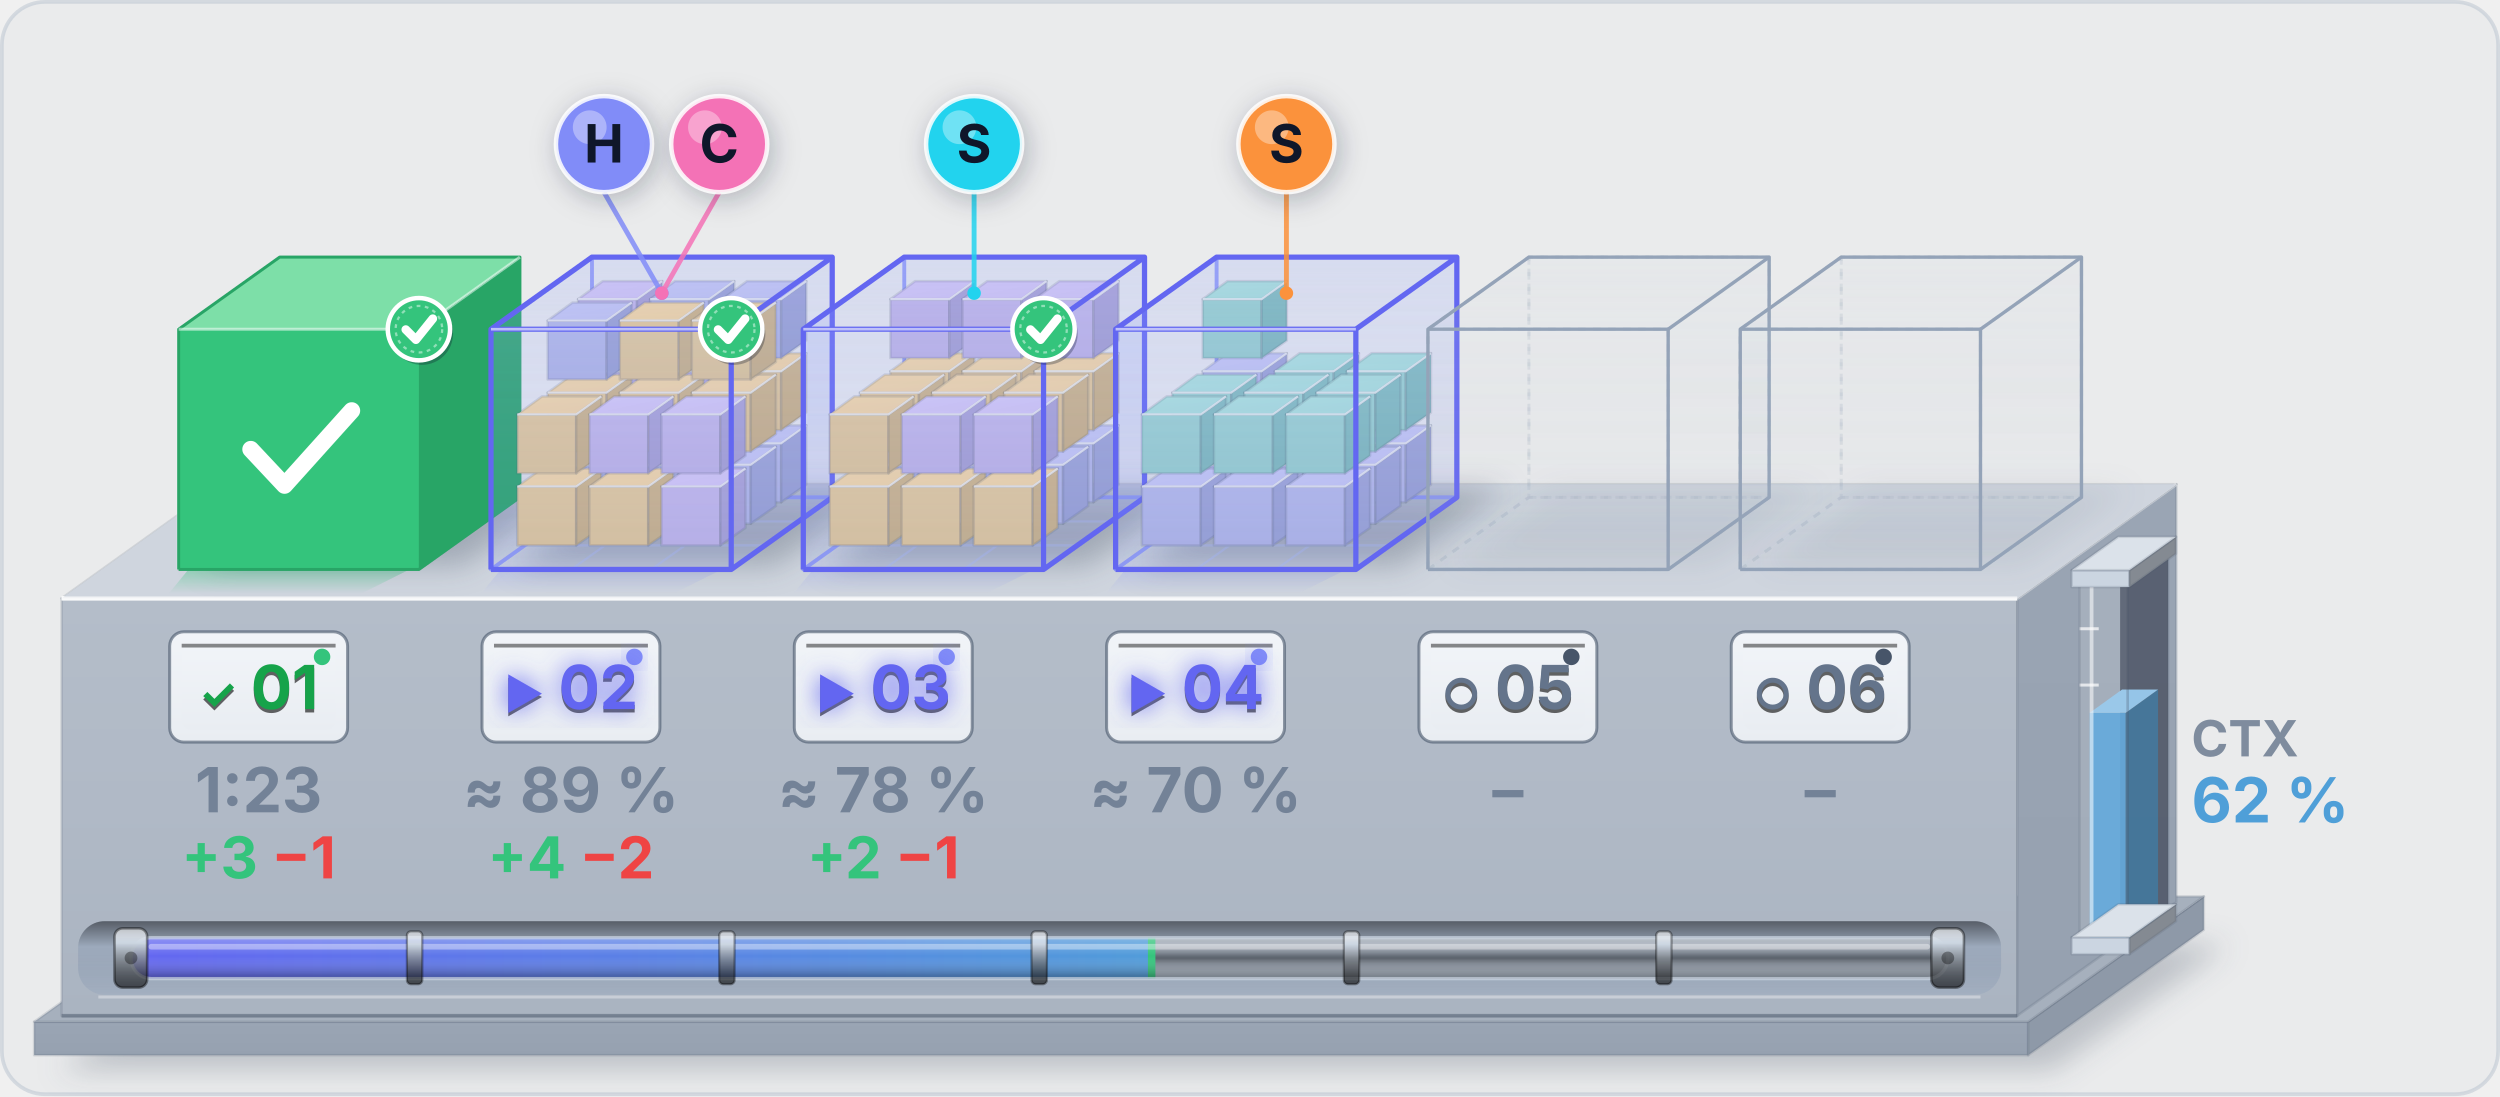
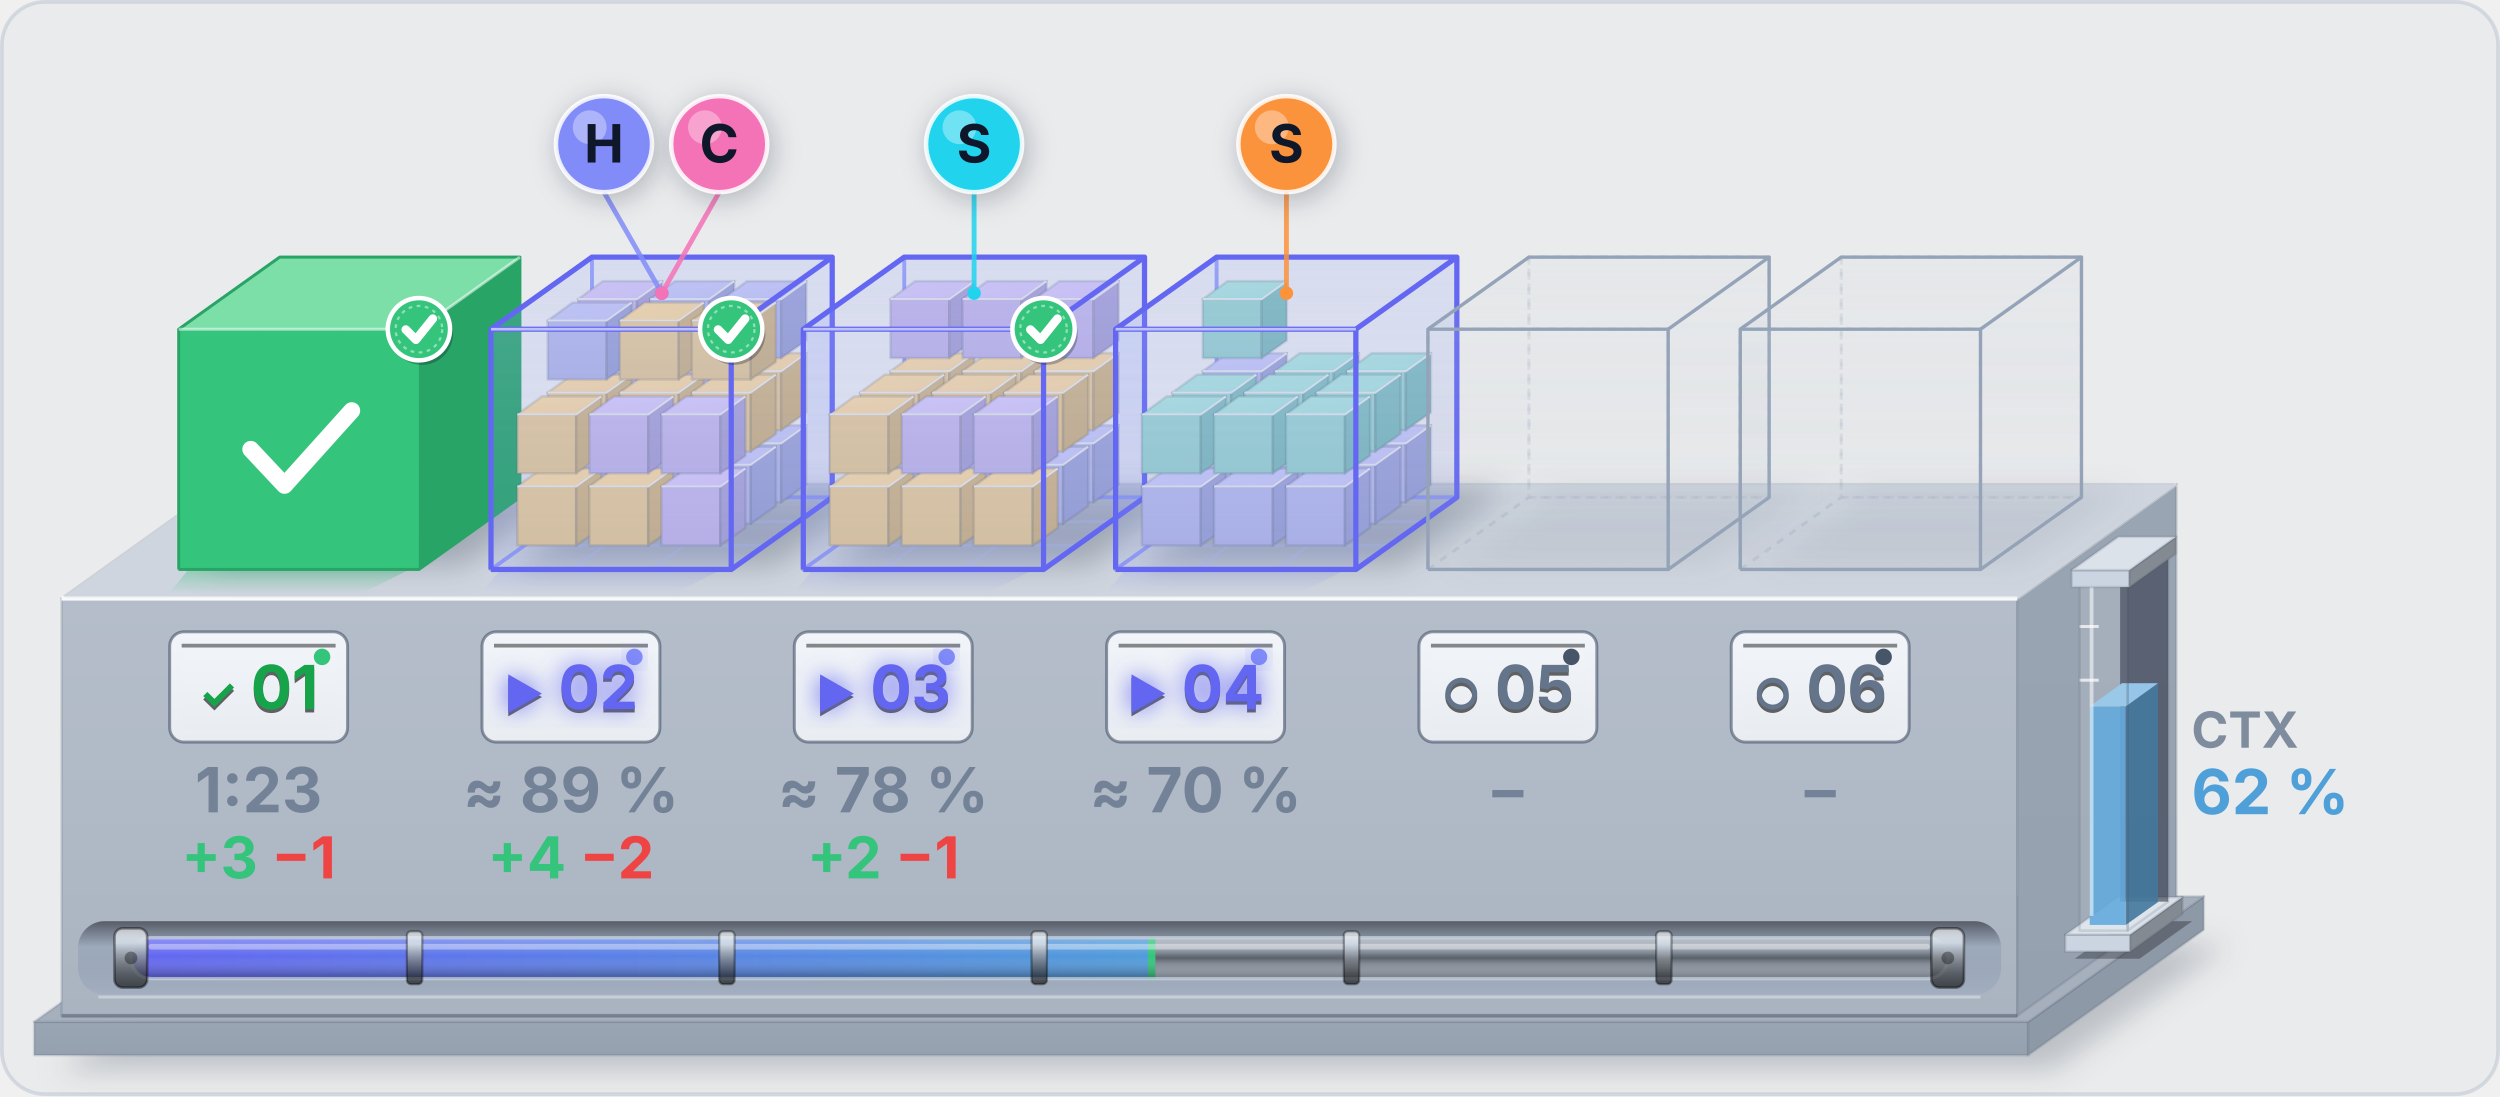
<svg xmlns="http://www.w3.org/2000/svg" width="666" height="292" viewBox="0 0 666 292">
  <style>.e{stroke:#475569;stroke-opacity:0.16;stroke-width:.7;stroke-linejoin:round}.t{font-family:Inter, system-ui, -apple-system, Segoe UI, sans-serif;font-weight:700}</style>
  <defs>
    <linearGradient id="doneT" x1="0" y1="0" x2="1" y2="1">
      <stop offset="0" stop-color="#beefd4" />
      <stop offset="1" stop-color="#7ddfa8" />
    </linearGradient>
    <linearGradient id="doneF" x1="0" y1="0" x2="0" y2="1">
      <stop offset="0" stop-color="#59cf94" />
      <stop offset="1" stop-color="#299961" />
    </linearGradient>
    <linearGradient id="doneS" x1="0" y1="0" x2="0" y2="1">
      <stop offset="0" stop-color="#28a566" />
      <stop offset="1" stop-color="#1a6b42" />
    </linearGradient>
    <linearGradient id="doneG" x1="0" y1="0" x2="0" y2="1">
      <stop offset="0" stop-color="#7ddfa8" stop-opacity="0.12" />
      <stop offset="1" stop-color="#34c47c" stop-opacity="0.05" />
    </linearGradient>
    <linearGradient id="runningT" x1="0" y1="0" x2="1" y2="1">
      <stop offset="0" stop-color="#d2dafe" />
      <stop offset="1" stop-color="#a5b4fc" />
    </linearGradient>
    <linearGradient id="runningF" x1="0" y1="0" x2="0" y2="1">
      <stop offset="0" stop-color="#98a1f9" />
      <stop offset="1" stop-color="#656dc1" />
    </linearGradient>
    <linearGradient id="runningS" x1="0" y1="0" x2="0" y2="1">
      <stop offset="0" stop-color="#6366f1" />
      <stop offset="1" stop-color="#40429d" />
    </linearGradient>
    <linearGradient id="runningG" x1="0" y1="0" x2="0" y2="1">
      <stop offset="0" stop-color="#a5b4fc" stop-opacity="0.12" />
      <stop offset="1" stop-color="#818cf8" stop-opacity="0.05" />
    </linearGradient>
    <linearGradient id="pendingT" x1="0" y1="0" x2="1" y2="1">
      <stop offset="0" stop-color="#e5eaf0" />
      <stop offset="1" stop-color="#cbd5e1" />
    </linearGradient>
    <linearGradient id="pendingF" x1="0" y1="0" x2="0" y2="1">
      <stop offset="0" stop-color="#b4bdcb" />
      <stop offset="1" stop-color="#7f8996" />
    </linearGradient>
    <linearGradient id="pendingS" x1="0" y1="0" x2="0" y2="1">
      <stop offset="0" stop-color="#8493a8" />
      <stop offset="1" stop-color="#56606d" />
    </linearGradient>
    <linearGradient id="pendingG" x1="0" y1="0" x2="0" y2="1">
      <stop offset="0" stop-color="#cbd5e1" stop-opacity="0.12" />
      <stop offset="1" stop-color="#a3afc0" stop-opacity="0.05" />
    </linearGradient>
    <linearGradient id="pF" x1="0" y1="0" x2="0" y2="1">
      <stop offset="0" stop-color="#b4bdc9" />
      <stop offset="0.5" stop-color="#b0b9c6" />
      <stop offset="1" stop-color="#aab4c1" />
    </linearGradient>
    <linearGradient id="pT" x1="0" y1="0" x2="0" y2="1">
      <stop offset="0" stop-color="#cfd5de" />
      <stop offset="1" stop-color="#cbd2db" />
    </linearGradient>
    <linearGradient id="pS" x1="0" y1="0" x2="0" y2="1">
      <stop offset="0" stop-color="#9aa5b4" />
      <stop offset="1" stop-color="#96a1b0" />
    </linearGradient>
    <linearGradient id="plq" x1="0" y1="0" x2="0" y2="1">
      <stop offset="0" stop-color="#f1f4f8" />
      <stop offset="1" stop-color="#e9edf2" />
    </linearGradient>
    <linearGradient id="plqIn" x1="0" y1="0" x2="0" y2="1">
      <stop offset="0" stop-color="#f1f4f8" />
      <stop offset="1" stop-color="#e9edf2" />
    </linearGradient>
    <clipPath id="pp-clip">
      <rect x="34.9" y="249.8" width="484" height="10.9" rx="5.4" />
    </clipPath>
    <linearGradient id="pp-recess" x1="0" y1="0" x2="0" y2="1">
      <stop offset="0" stop-color="#000000" stop-opacity="0.45" />
      <stop offset="0.35" stop-color="#000000" stop-opacity="0" />
      <stop offset="1" stop-color="#ffffff" stop-opacity="0.06" />
    </linearGradient>
    <linearGradient id="pp-glass" x1="0" y1="0" x2="0" y2="1">
      <stop offset="0" stop-color="#ffffff" stop-opacity="0.16" />
      <stop offset="0.5" stop-color="#000000" stop-opacity="0.45" />
      <stop offset="1" stop-color="#ffffff" stop-opacity="0.1" />
    </linearGradient>
    <linearGradient id="pp-fill" gradientUnits="userSpaceOnUse" x1="34.9" y1="0" x2="518.9" y2="0">
      <stop offset="0" stop-color="#6366f1" />
      <stop offset="0.6" stop-color="#4f9fd8" />
      <stop offset="1" stop-color="#34c47c" />
    </linearGradient>
    <linearGradient id="pp-shade" x1="0" y1="0" x2="0" y2="1">
      <stop offset="0" stop-color="#ffffff" stop-opacity="0.28" />
      <stop offset="0.45" stop-color="#ffffff" stop-opacity="0" />
      <stop offset="1" stop-color="#000000" stop-opacity="0.35" />
    </linearGradient>
    <linearGradient id="pp-metal" x1="0" y1="0" x2="0" y2="1">
      <stop offset="0" stop-color="#ffffff" stop-opacity="0.55" />
      <stop offset="0.25" stop-color="#cbd5e1" />
      <stop offset="1" stop-color="#000000" stop-opacity="0.6" />
    </linearGradient>
    <linearGradient id="mood-cone" x1="0" y1="0" x2="0" y2="1">
      <stop offset="0" stop-color="#fde68a" stop-opacity="0" />
      <stop offset="0.55" stop-color="#fbbf24" stop-opacity="0.16" />
      <stop offset="1" stop-color="#f59e0b" stop-opacity="0.32" />
    </linearGradient>
    <radialGradient id="mood-amber">
      <stop offset="0" stop-color="#fbbf24" stop-opacity="0.45" />
      <stop offset="1" stop-color="#fbbf24" stop-opacity="0" />
    </radialGradient>
    <radialGradient id="mood-red">
      <stop offset="0" stop-color="#ef4444" stop-opacity="0.42" />
      <stop offset="0.6" stop-color="#ef4444" stop-opacity="0.14" />
      <stop offset="1" stop-color="#ef4444" stop-opacity="0" />
    </radialGradient>
    <radialGradient id="mood-vig" cx="0.5" cy="0.5" r="0.75">
      <stop offset="0.62" stop-color="#ef4444" stop-opacity="0" />
      <stop offset="1" stop-color="#ef4444" stop-opacity="0.22" />
    </radialGradient>
    <linearGradient id="mood-calm" x1="0" y1="0" x2="0" y2="1">
      <stop offset="0" stop-color="#ffffff" stop-opacity="0.14" />
      <stop offset="0.6" stop-color="#ffffff" stop-opacity="0" />
    </linearGradient>
    <linearGradient id="rf-done" x1="0" y1="0" x2="0" y2="1">
      <stop offset="0" stop-color="#34c47c" stop-opacity="0.38" />
      <stop offset="1" stop-color="#34c47c" stop-opacity="0" />
    </linearGradient>
    <linearGradient id="rf-running" x1="0" y1="0" x2="0" y2="1">
      <stop offset="0" stop-color="#818cf8" stop-opacity="0.38" />
      <stop offset="1" stop-color="#818cf8" stop-opacity="0" />
    </linearGradient>
    <linearGradient id="rf-pending" x1="0" y1="0" x2="0" y2="1">
      <stop offset="0" stop-color="#a3afc0" stop-opacity="0.38" />
      <stop offset="1" stop-color="#a3afc0" stop-opacity="0" />
    </linearGradient>
    <linearGradient id="sh" x1="0" y1="0" x2="1" y2="0.5">
      <stop offset="0" stop-color="#ffffff" stop-opacity="0" />
      <stop offset="0.42" stop-color="#ffffff" stop-opacity="0" />
      <stop offset="0.5" stop-color="#ffffff" stop-opacity="0.5" />
      <stop offset="0.58" stop-color="#ffffff" stop-opacity="0" />
      <animateTransform begin="-2.15s" attributeName="gradientTransform" type="translate" values="-1 0;1 0;1 0" keyTimes="0;0.6;1" dur="3s" repeatCount="indefinite" />
    </linearGradient>
    <filter id="sd" x="-50%" y="-50%" width="200%" height="200%">
      <feGaussianBlur stdDeviation="3.8" />
    </filter>
    <filter id="gl" x="-30%" y="-30%" width="160%" height="160%">
      <feGaussianBlur stdDeviation="3.2" result="b" />
      <feMerge>
        <feMergeNode in="b" />
        <feMergeNode in="SourceGraphic" />
      </feMerge>
    </filter>
    <linearGradient id="mT-other" x1="0" y1="0" x2="1" y2="1">
      <stop offset="0" stop-color="#eef1f5" />
      <stop offset="1" stop-color="#e6eaf0" />
    </linearGradient>
    <linearGradient id="mF-other" x1="0" y1="0" x2="0" y2="1">
      <stop offset="0" stop-color="#d5dbe3" />
      <stop offset="1" stop-color="#cdd4dd" />
    </linearGradient>
    <linearGradient id="mS-other" x1="0" y1="0" x2="0" y2="1">
      <stop offset="0" stop-color="#b7c0cc" />
      <stop offset="1" stop-color="#adb7c4" />
    </linearGradient>
    <g id="m-other">
      <polygon points="0,0 15.7,0 15.7,-15.7 0,-15.7" fill="url(#mF-other)" class="e" />
      <polygon points="15.7,0 22.4,-4.7 22.4,-20.5 15.7,-15.7" fill="url(#mS-other)" class="e" />
      <polygon points="0,-15.7 15.7,-15.7 22.4,-20.5 6.6,-20.5" fill="url(#mT-other)" class="e" />
      <polyline points="0,-15.7 15.7,-15.7 22.4,-20.5" fill="none" stroke="#eef1f5" stroke-opacity="0.75" stroke-width="0.6" />
    </g>
    <linearGradient id="mT-read" x1="0" y1="0" x2="1" y2="1">
      <stop offset="0" stop-color="#c4c7f4" />
      <stop offset="1" stop-color="#bfc2f0" />
    </linearGradient>
    <linearGradient id="mF-read" x1="0" y1="0" x2="0" y2="1">
      <stop offset="0" stop-color="#b3b8e7" />
      <stop offset="1" stop-color="#adb3e3" />
    </linearGradient>
    <linearGradient id="mS-read" x1="0" y1="0" x2="0" y2="1">
      <stop offset="0" stop-color="#9ea5d7" />
      <stop offset="1" stop-color="#979fd2" />
    </linearGradient>
    <g id="m-read">
      <polygon points="0,0 15.7,0 15.7,-15.7 0,-15.7" fill="url(#mF-read)" class="e" />
      <polygon points="15.7,0 22.4,-4.7 22.4,-20.5 15.7,-15.7" fill="url(#mS-read)" class="e" />
      <polygon points="0,-15.7 15.7,-15.7 22.4,-20.5 6.6,-20.5" fill="url(#mT-read)" class="e" />
      <polyline points="0,-15.7 15.7,-15.7 22.4,-20.5" fill="none" stroke="#eef1f5" stroke-opacity="0.75" stroke-width="0.6" />
    </g>
    <linearGradient id="mT-write" x1="0" y1="0" x2="1" y2="1">
      <stop offset="0" stop-color="#f0d6aa" />
      <stop offset="1" stop-color="#ebd2a7" />
    </linearGradient>
    <linearGradient id="mF-write" x1="0" y1="0" x2="0" y2="1">
      <stop offset="0" stop-color="#dfc79e" />
      <stop offset="1" stop-color="#dac39a" />
    </linearGradient>
    <linearGradient id="mS-write" x1="0" y1="0" x2="0" y2="1">
      <stop offset="0" stop-color="#cbb58e" />
      <stop offset="1" stop-color="#c4af89" />
    </linearGradient>
    <g id="m-write">
      <polygon points="0,0 15.7,0 15.7,-15.7 0,-15.7" fill="url(#mF-write)" class="e" />
      <polygon points="15.7,0 22.4,-4.7 22.4,-20.5 15.7,-15.7" fill="url(#mS-write)" class="e" />
      <polygon points="0,-15.7 15.7,-15.7 22.4,-20.5 6.6,-20.5" fill="url(#mT-write)" class="e" />
      <polyline points="0,-15.7 15.7,-15.7 22.4,-20.5" fill="none" stroke="#eef1f5" stroke-opacity="0.75" stroke-width="0.6" />
    </g>
    <linearGradient id="mT-run" x1="0" y1="0" x2="1" y2="1">
      <stop offset="0" stop-color="#d2c7f5" />
      <stop offset="1" stop-color="#cdc2f2" />
    </linearGradient>
    <linearGradient id="mF-run" x1="0" y1="0" x2="0" y2="1">
      <stop offset="0" stop-color="#c0b7e8" />
      <stop offset="1" stop-color="#bbb2e4" />
    </linearGradient>
    <linearGradient id="mS-run" x1="0" y1="0" x2="0" y2="1">
      <stop offset="0" stop-color="#aba4d8" />
      <stop offset="1" stop-color="#a39ed2" />
    </linearGradient>
    <g id="m-run">
      <polygon points="0,0 15.7,0 15.7,-15.7 0,-15.7" fill="url(#mF-run)" class="e" />
      <polygon points="15.7,0 22.4,-4.7 22.4,-20.5 15.7,-15.7" fill="url(#mS-run)" class="e" />
      <polygon points="0,-15.7 15.7,-15.7 22.4,-20.5 6.6,-20.5" fill="url(#mT-run)" class="e" />
      <polyline points="0,-15.7 15.7,-15.7 22.4,-20.5" fill="none" stroke="#eef1f5" stroke-opacity="0.75" stroke-width="0.6" />
    </g>
    <linearGradient id="mT-agent" x1="0" y1="0" x2="1" y2="1">
      <stop offset="0" stop-color="#ade0dd" />
      <stop offset="1" stop-color="#a7dbda" />
    </linearGradient>
    <linearGradient id="mF-agent" x1="0" y1="0" x2="0" y2="1">
      <stop offset="0" stop-color="#9bd1d1" />
      <stop offset="1" stop-color="#96cccd" />
    </linearGradient>
    <linearGradient id="mS-agent" x1="0" y1="0" x2="0" y2="1">
      <stop offset="0" stop-color="#86bec1" />
      <stop offset="1" stop-color="#7fb7bb" />
    </linearGradient>
    <g id="m-agent">
      <polygon points="0,0 15.7,0 15.7,-15.7 0,-15.7" fill="url(#mF-agent)" class="e" />
      <polygon points="15.7,0 22.4,-4.7 22.4,-20.5 15.7,-15.7" fill="url(#mS-agent)" class="e" />
      <polygon points="0,-15.7 15.7,-15.7 22.4,-20.5 6.6,-20.5" fill="url(#mT-agent)" class="e" />
      <polyline points="0,-15.7 15.7,-15.7 22.4,-20.5" fill="none" stroke="#eef1f5" stroke-opacity="0.75" stroke-width="0.6" />
    </g>
    <polygon id="g0" points="0,0 15.7,0 15.7,-15.7 0,-15.7" fill="#e2e8f0" opacity="0">
      <animate attributeName="opacity" values="0;0.6;0" dur="2.4s" begin="-0.95s" repeatCount="indefinite" />
    </polygon>
    <polygon id="g1" points="0,0 15.7,0 15.7,-15.7 0,-15.7" fill="#e2e8f0" opacity="0">
      <animate attributeName="opacity" values="0;0.6;0" dur="2.4s" begin="-0.15s" repeatCount="indefinite" />
    </polygon>
    <polygon id="g2" points="0,0 15.7,0 15.7,-15.7 0,-15.7" fill="#e2e8f0" opacity="0">
      <animate attributeName="opacity" values="0;0.6;0" dur="2.4s" begin="0.65s" repeatCount="indefinite" />
    </polygon>
  </defs>
  <rect x="0.5" y="0.5" width="665" height="291" rx="11.5" fill="#94a3b8" fill-opacity="0.07" stroke="#94a3b8" stroke-opacity="0.3" stroke-width="1" />
  <polygon points="15.5,285 546.7,285 593.5,251.6 62.3,251.6" fill="#334155" opacity="0.25" filter="url(#sd)" />
  <polygon points="9.1,281.1 540.3,281.1 540.3,272.2 9.1,272.2" fill="url(#pS)" class="e" />
  <polygon points="540.3,281.1 587.1,247.7 587.1,238.8 540.3,272.2" fill="#8e99a8" class="e" />
  <polygon points="9.1,272.2 540.3,272.2 587.1,238.8 55.9,238.8" fill="#a6b0bd" class="e" />
  <polygon points="16.4,270.6 537.4,270.6 537.4,159.4 16.4,159.4" fill="url(#pF)" class="e" />
  <polygon points="537.4,270.6 579.8,240.3 579.8,129 537.4,159.4" fill="url(#pS)" class="e" />
  <polygon points="16.4,159.4 537.4,159.4 579.8,129 58.9,129" fill="url(#pT)" class="e" />
  <line x1="16.4" y1="159.4" x2="537.4" y2="159.4" stroke="#ffffff" stroke-opacity="0.8" stroke-width="1.2" />
  <line x1="16.4" y1="270.6" x2="537.4" y2="270.6" stroke="#334155" stroke-opacity="0.35" stroke-width="1" />
  <line x1="537.4" y1="159.4" x2="579.8" y2="129" stroke="#ffffff" stroke-opacity="0.45" stroke-width="0.9" />
  <polygon points="16.4,159.4 537.4,159.4 579.8,129 58.9,129" fill="#cfd5de" />
  <line x1="16.4" y1="159.4" x2="537.4" y2="159.4" stroke="#ffffff" stroke-opacity="0.7" stroke-width="1" />
  <g>
-     <polygon points="564.8,244.7 577.6,244.7 577.6,144.9 564.8,144.9" fill="#0f172a" fill-opacity="0.55" />
+     <polygon points="552.7,255.4 570,255.4 584,245.4 566.7,245.4" fill="#000000" opacity="0.3" />
+     <polygon points="550.2,253.5 567.5,253.5 567.5,249 550.2,249" fill="#cbd5e1" class="e" />
+     <polygon points="567.5,253.5 581.4,243.5 581.4,239 567.5,249" fill="#848a92" class="e" />
+     <polygon points="550.2,249 567.5,249 581.4,239 564.2,239" fill="#dbe2ea" class="e" />
+     <polygon points="564.8,240.2 577.6,240.2 577.6,144.9 564.8,144.9" fill="#0f172a" fill-opacity="0.55" />
    <g>
-       <polygon points="556.7,250.9 566.3,250.9 566.3,189.9 556.7,189.9" fill="#4f9fd8" fill-opacity="0.9" />
-       <polygon points="566.3,250.9 574.9,244.8 574.9,183.7 566.3,189.9" fill="#376f97" fill-opacity="0.9" />
-       <polygon points="556.7,189.9 566.3,189.9 574.9,183.7 565.3,183.7" fill="#8dc1e6" />
-     </g>
-     <line x1="554" y1="182.5" x2="559.1" y2="182.5" stroke="#ffffff" stroke-opacity="0.7" stroke-width="0.8" />
-     <line x1="554" y1="167.5" x2="559.1" y2="167.5" stroke="#ffffff" stroke-opacity="0.7" stroke-width="0.8" />
-     <polygon points="554,252.3 566.8,252.3 566.8,152.6 554,152.6" fill="#ffffff" fill-opacity="0.12" class="e" />
-     <polygon points="566.8,252.3 577.6,244.7 577.6,144.9 566.8,152.6" fill="#ffffff" fill-opacity="0.07" class="e" />
+       <polygon points="556.7,246.4 566.3,246.4 566.3,188.2 556.7,188.2" fill="#4f9fd8" fill-opacity="0.9" />
+       <polygon points="566.3,246.4 574.9,240.3 574.9,182 566.3,188.2" fill="#376f97" fill-opacity="0.9" />
+       <polygon points="556.7,188.2 566.3,188.2 574.9,182 565.3,182" fill="#8dc1e6" />
+     </g>
+     <line x1="554" y1="181.2" x2="559.1" y2="181.2" stroke="#ffffff" stroke-opacity="0.7" stroke-width="0.8" />
+     <line x1="554" y1="166.9" x2="559.1" y2="166.9" stroke="#ffffff" stroke-opacity="0.7" stroke-width="0.8" />
+     <polygon points="554,247.9 566.8,247.9 566.8,152.6 554,152.6" fill="#ffffff" fill-opacity="0.12" class="e" />
+     <polygon points="566.8,247.9 577.6,240.2 577.6,144.9 566.8,152.6" fill="#ffffff" fill-opacity="0.07" class="e" />
    <polygon points="554,152.6 566.8,152.6 577.6,144.9 564.8,144.9" fill="#8e99a8" class="e" />
-     <line x1="557.2" y1="248.5" x2="557.2" y2="156.4" stroke="#ffffff" stroke-opacity="0.55" stroke-width="1" />
+     <line x1="557.2" y1="244" x2="557.2" y2="156.4" stroke="#ffffff" stroke-opacity="0.55" stroke-width="1" />
    <polygon points="551.9,156.4 567.3,156.4 567.3,151.9 551.9,151.9" fill="#cbd5e1" class="e" />
    <polygon points="567.3,156.4 579.7,147.5 579.7,143 567.3,151.9" fill="#848a92" class="e" />
    <polygon points="551.9,151.9 567.3,151.9 579.7,143 564.3,143" fill="#dbe2ea" class="e" />
-     <polygon points="551.9,254.2 567.3,254.2 567.3,249.7 551.9,249.7" fill="#cbd5e1" class="e" />
-     <polygon points="567.3,254.2 579.7,245.4 579.7,240.9 567.3,249.7" fill="#848a92" class="e" />
-     <polygon points="551.9,249.7 567.3,249.7 579.7,240.9 564.3,240.9" fill="#dbe2ea" class="e" />
-     <text class="t cap acd-bgtxt" x="583.8" y="201.5" font-size="13.3" fill="#64748b" fill-opacity="0.8">CTX</text>
-     <text class="t" x="583.8" y="219.1" font-size="16.6" fill="#4f9fd8">62 %</text>
+     <text class="t cap acd-bgtxt" x="583.8" y="199.2" font-size="13.3" fill="#64748b" fill-opacity="0.8">CTX</text>
+     <text class="t" x="583.8" y="216.9" font-size="16.6" fill="#4f9fd8">62 %</text>
  </g>
  <rect x="20.8" y="245.4" width="512.3" height="19.6" rx="7.1" fill="#94a3b8" fill-opacity="0.62" />
  <rect x="20.8" y="245.4" width="512.3" height="19.6" rx="7.1" fill="url(#pp-recess)" />
  <line x1="26.2" y1="265.6" x2="527.6" y2="265.6" stroke="#ffffff" stroke-opacity="0.35" stroke-width="0.8" />
  <rect x="34.9" y="249.8" width="484" height="10.9" rx="5.4" fill="url(#pp-glass)" />
  <g clip-path="url(#pp-clip)">
    <rect x="34.9" y="249.8" width="271.9" height="10.9" fill="url(#pp-fill)" />
    <rect x="305.8" y="249.8" width="2" height="10.9" fill="#34c47c" />
  </g>
  <rect x="34.9" y="249.8" width="484" height="10.9" rx="5.4" fill="url(#pp-shade)" />
  <line x1="40.3" y1="252.2" x2="513.4" y2="252.2" stroke="#ffffff" stroke-opacity="0.38" stroke-width="1.5" stroke-linecap="round" />
  <rect x="34.9" y="249.8" width="484" height="10.9" rx="5.4" fill="none" stroke="#cbd5e1" stroke-opacity="0.7" stroke-width="0.9" />
  <rect x="108.4" y="248.1" width="4.1" height="14.1" rx="1.1" fill="url(#pp-metal)" stroke="#000000" stroke-opacity="0.35" stroke-width="0.6" />
  <rect x="191.6" y="248.1" width="4.1" height="14.1" rx="1.1" fill="url(#pp-metal)" stroke="#000000" stroke-opacity="0.35" stroke-width="0.6" />
  <rect x="274.8" y="248.1" width="4.1" height="14.1" rx="1.1" fill="url(#pp-metal)" stroke="#000000" stroke-opacity="0.35" stroke-width="0.6" />
  <rect x="358" y="248.1" width="4.1" height="14.1" rx="1.1" fill="url(#pp-metal)" stroke="#000000" stroke-opacity="0.35" stroke-width="0.6" />
  <rect x="441.2" y="248.1" width="4.1" height="14.1" rx="1.1" fill="url(#pp-metal)" stroke="#000000" stroke-opacity="0.35" stroke-width="0.6" />
  <rect x="30.5" y="247.3" width="8.7" height="15.8" rx="2.2" fill="url(#pp-metal)" stroke="#000000" stroke-opacity="0.4" stroke-width="0.7" />
  <circle cx="34.9" cy="255.2" r="1.7" fill="#000000" fill-opacity="0.35" />
  <rect x="514.5" y="247.3" width="8.7" height="15.8" rx="2.2" fill="url(#pp-metal)" stroke="#000000" stroke-opacity="0.4" stroke-width="0.7" />
  <circle cx="518.9" cy="255.2" r="1.7" fill="#000000" fill-opacity="0.35" />
  <g>
    <rect x="45.2" y="168.3" width="47.4" height="29.4" rx="3.8" fill="url(#plq)" stroke="#475569" stroke-opacity="0.6" stroke-width="0.8" />
    <rect x="48.4" y="171.5" width="41" height="23" rx="2.6" fill="url(#plqIn)" />
    <line x1="48.4" y1="172" x2="89.4" y2="172" stroke="#000000" stroke-opacity="0.45" stroke-width="1" />
    <circle cx="85.8" cy="175" r="2.2" fill="#34c47c" />
    <text class="t" x="68.9" y="189.8" font-size="16.2" fill="#000000" opacity="0.6" text-anchor="middle">
      <tspan font-size="11.3">✓</tspan> 01</text>
    <text class="t" x="68.9" y="188.9" font-size="16.2" fill="#16a34a" text-anchor="middle">
      <tspan font-size="11.3">✓</tspan> 01</text>
  </g>
  <text class="t cap" x="68.9" y="216.4" font-size="16.6" fill="#64748b" fill-opacity="0.8" text-anchor="middle">1:23</text>
  <text class="t cap" x="68.9" y="234" font-size="15.4" text-anchor="middle">
    <tspan fill="#34c47c">+3</tspan>
    <tspan fill="#ef4444">−1</tspan>
  </text>
  <g>
    <rect x="128.4" y="168.3" width="47.4" height="29.4" rx="3.8" fill="url(#plq)" stroke="#475569" stroke-opacity="0.6" stroke-width="0.8" />
    <rect x="131.6" y="171.5" width="41" height="23" rx="2.6" fill="url(#plqIn)" />
    <line x1="131.6" y1="172" x2="172.6" y2="172" stroke="#000000" stroke-opacity="0.45" stroke-width="1" />
    <circle cx="169" cy="175" r="2.2" fill="#818cf8" filter="url(#gl)">
      <animate begin="-0.95s" attributeName="opacity" values="1;0.3;1" dur="1.2s" repeatCount="indefinite" />
    </circle>
    <text class="t" x="152.1" y="189.8" font-size="16.2" fill="#000000" opacity="0.6" text-anchor="middle">
      <tspan font-size="11.3">▶︎</tspan> 02</text>
    <text class="t" x="152.1" y="188.9" font-size="16.2" fill="#6366f1" text-anchor="middle" filter="url(#gl)">
      <tspan font-size="11.3">▶︎</tspan> 02</text>
  </g>
  <text class="t cap" x="152.1" y="216.4" font-size="16.6" fill="#64748b" fill-opacity="0.8" text-anchor="middle">≈ 89 %</text>
  <text class="t cap" x="152.1" y="234" font-size="15.4" text-anchor="middle">
    <tspan fill="#34c47c">+4</tspan>
    <tspan fill="#ef4444">−2</tspan>
  </text>
  <g>
    <rect x="211.6" y="168.3" width="47.4" height="29.4" rx="3.8" fill="url(#plq)" stroke="#475569" stroke-opacity="0.6" stroke-width="0.8" />
    <rect x="214.8" y="171.5" width="41" height="23" rx="2.6" fill="url(#plqIn)" />
    <line x1="214.8" y1="172" x2="255.8" y2="172" stroke="#000000" stroke-opacity="0.45" stroke-width="1" />
    <circle cx="252.2" cy="175" r="2.2" fill="#818cf8" filter="url(#gl)">
      <animate begin="-0.95s" attributeName="opacity" values="1;0.3;1" dur="1.2s" repeatCount="indefinite" />
    </circle>
    <text class="t" x="235.3" y="189.8" font-size="16.2" fill="#000000" opacity="0.6" text-anchor="middle">
      <tspan font-size="11.3">▶︎</tspan> 03</text>
    <text class="t" x="235.3" y="188.9" font-size="16.2" fill="#6366f1" text-anchor="middle" filter="url(#gl)">
      <tspan font-size="11.3">▶︎</tspan> 03</text>
  </g>
  <text class="t cap" x="235.3" y="216.4" font-size="16.6" fill="#64748b" fill-opacity="0.8" text-anchor="middle">≈ 78 %</text>
  <text class="t cap" x="235.3" y="234" font-size="15.4" text-anchor="middle">
    <tspan fill="#34c47c">+2</tspan>
    <tspan fill="#ef4444">−1</tspan>
  </text>
  <g>
    <rect x="294.8" y="168.3" width="47.4" height="29.4" rx="3.8" fill="url(#plq)" stroke="#475569" stroke-opacity="0.6" stroke-width="0.8" />
    <rect x="298" y="171.5" width="41" height="23" rx="2.6" fill="url(#plqIn)" />
    <line x1="298" y1="172" x2="339" y2="172" stroke="#000000" stroke-opacity="0.45" stroke-width="1" />
    <circle cx="335.4" cy="175" r="2.2" fill="#818cf8" filter="url(#gl)">
      <animate begin="-0.95s" attributeName="opacity" values="1;0.3;1" dur="1.2s" repeatCount="indefinite" />
    </circle>
    <text class="t" x="318.5" y="189.8" font-size="16.2" fill="#000000" opacity="0.6" text-anchor="middle">
      <tspan font-size="11.3">▶︎</tspan> 04</text>
    <text class="t" x="318.5" y="188.9" font-size="16.2" fill="#6366f1" text-anchor="middle" filter="url(#gl)">
      <tspan font-size="11.3">▶︎</tspan> 04</text>
  </g>
  <text class="t cap" x="318.5" y="216.4" font-size="16.6" fill="#64748b" fill-opacity="0.8" text-anchor="middle">≈ 70 %</text>
  <g>
    <rect x="378" y="168.3" width="47.4" height="29.4" rx="3.8" fill="url(#plq)" stroke="#475569" stroke-opacity="0.6" stroke-width="0.8" />
    <rect x="381.2" y="171.5" width="41" height="23" rx="2.6" fill="url(#plqIn)" />
    <line x1="381.2" y1="172" x2="422.2" y2="172" stroke="#000000" stroke-opacity="0.45" stroke-width="1" />
    <circle cx="418.6" cy="175" r="2.2" fill="#475569" />
    <text class="t" x="401.7" y="189.8" font-size="16.2" fill="#000000" opacity="0.6" text-anchor="middle">
      <tspan font-size="11.3">○</tspan> 05</text>
    <text class="t" x="401.7" y="188.9" font-size="16.2" fill="#64748b" text-anchor="middle">
      <tspan font-size="11.3">○</tspan> 05</text>
  </g>
  <text class="t cap" x="401.7" y="216.4" font-size="16.6" fill="#64748b" fill-opacity="0.8" text-anchor="middle">–</text>
  <g>
    <rect x="461.2" y="168.3" width="47.4" height="29.4" rx="3.8" fill="url(#plq)" stroke="#475569" stroke-opacity="0.6" stroke-width="0.8" />
    <rect x="464.4" y="171.5" width="41" height="23" rx="2.6" fill="url(#plqIn)" />
    <line x1="464.4" y1="172" x2="505.4" y2="172" stroke="#000000" stroke-opacity="0.45" stroke-width="1" />
    <circle cx="501.8" cy="175" r="2.2" fill="#475569" />
    <text class="t" x="484.9" y="189.8" font-size="16.2" fill="#000000" opacity="0.6" text-anchor="middle">
      <tspan font-size="11.3">○</tspan> 06</text>
    <text class="t" x="484.9" y="188.9" font-size="16.2" fill="#64748b" text-anchor="middle">
      <tspan font-size="11.3">○</tspan> 06</text>
  </g>
  <text class="t cap" x="484.9" y="216.4" font-size="16.6" fill="#64748b" fill-opacity="0.8" text-anchor="middle">–</text>
  <g opacity="1">
    <polygon points="50.2,151.7 109.1,151.7 96.1,158.2 44.9,158.2" fill="url(#rf-done)" />
  </g>
  <polygon points="52.8,150.7 123.2,150.7 152,130.2 81.6,130.2" fill="#334155" opacity="0.3" filter="url(#sd)" />
  <g>
    <polygon points="47.6,151.7 111.6,151.7 111.6,87.7 47.6,87.7" fill="url(#doneF)" class="e" />
    <polygon points="111.6,151.7 138.5,132.5 138.5,68.5 111.6,87.7" fill="url(#doneS)" class="e" />
    <polygon points="47.6,87.7 111.6,87.7 138.5,68.5 74.5,68.5" fill="url(#doneT)" class="e" />
    <path d="M69 151.7L69 87.7M47.6 130.3L111.6 130.3M69 87.7L95.8 68.5M56.6 81.3L120.6 81.3M120.6 145.3L120.6 81.3M111.6 130.3L138.5 111.1M90.3 151.7L90.3 87.7M47.6 109L111.6 109M90.3 87.7L117.2 68.5M65.6 74.9L129.6 74.9M129.6 138.9L129.6 74.9M111.6 109L138.5 89.8" fill="none" stroke="#475569" stroke-opacity="0.13" stroke-width="0.6" />
    <polyline points="47.6,151.7 47.6,87.7 111.6,87.7" fill="none" stroke="#ffffff" stroke-opacity="0.55" stroke-width="1" />
    <line x1="111.6" y1="87.7" x2="138.5" y2="68.5" stroke="#ffffff" stroke-opacity="0.6" stroke-width="1" />
    <polyline points="64.3,119.7 75.2,131.2 95.6,106.9" fill="none" stroke="#ffffff" stroke-opacity="0.95" stroke-width="5.1" stroke-linecap="round" stroke-linejoin="round" />
  </g>
  <polygon points="47.6,151.7 111.6,151.7 111.6,87.7 47.6,87.7" fill="#34c47c" />
  <polygon points="111.6,151.7 138.5,132.5 138.5,68.5 111.6,87.7" fill="#28a566" />
  <polygon points="47.6,87.7 111.6,87.7 138.5,68.5 74.5,68.5" fill="#7ddfa8" />
  <polyline points="47.6,151.7 111.6,151.7 138.5,132.5 138.5,68.5 74.5,68.5 47.6,87.7 47.6,151.7" fill="none" stroke="#28a566" stroke-width="0.8" stroke-linejoin="round" />
  <polyline points="47.6,87.7 111.6,87.7 138.5,68.5" fill="none" stroke="#ffffff" stroke-opacity="0.5" stroke-width="0.8" />
  <polyline points="66.8,119.7 75.8,129.3 93.7,109.4" fill="none" stroke="#ffffff" stroke-width="4.5" stroke-linecap="round" stroke-linejoin="round" />
  <g opacity="0.55">
    <polygon points="133.4,151.7 192.3,151.7 179.3,158.2 128.1,158.2" fill="url(#rf-running)" />
  </g>
  <polygon points="136,150.7 206.4,150.7 235.2,130.2 164.8,130.2" fill="#334155" opacity="0.3" filter="url(#sd)" />
  <g>
    <g opacity="1" fill="url(#runningG)" stroke="#818cf8" stroke-opacity="0.55" stroke-width="1" stroke-linejoin="round">
      <polygon points="157.7,132.5 221.7,132.5 221.7,68.5 157.7,68.5" />
      <polygon points="130.8,151.7 157.7,132.5 157.7,68.5 130.8,87.7" />
      <polygon points="130.8,151.7 194.8,151.7 221.7,132.5 157.7,132.5" />
    </g>
    <path d="M152.2 151.7L179 132.5M139.8 145.3L203.8 145.3M173.5 151.7L200.4 132.5M148.8 138.9L212.8 138.9" stroke="#a5b4fc" stroke-opacity="0.35" stroke-width="0.6" />
    <use href="#m-read" x="154" y="133.8" />
    <use href="#m-read" x="173.2" y="133.8" />
    <use href="#m-read" x="192.4" y="133.8" />
    <use href="#m-run" x="154" y="114.6" />
    <use href="#m-run" x="173.2" y="114.6" />
    <use href="#m-write" x="192.4" y="114.6" />
    <use href="#m-run" x="154" y="95.4" />
    <use href="#m-read" x="173.2" y="95.4" />
    <use href="#m-read" x="192.4" y="95.4" />
    <use href="#m-read" x="145.9" y="139.5" />
    <use href="#m-read" x="165.1" y="139.5" />
    <use href="#m-read" x="184.3" y="139.5" />
    <use href="#m-write" x="145.9" y="120.3" />
    <use href="#m-write" x="165.1" y="120.3" />
    <use href="#m-write" x="184.3" y="120.3" />
    <use href="#m-read" x="145.9" y="101.1" />
    <use href="#m-write" x="165.1" y="101.1" />
    <use href="#m-write" x="184.3" y="101.1" />
    <use href="#m-write" x="137.8" y="145.3" />
    <use href="#m-write" x="157" y="145.3" />
    <use href="#m-run" x="176.2" y="145.3" />
    <use href="#m-write" x="137.8" y="126.1" />
    <use href="#m-run" x="157" y="126.1" />
    <use href="#m-run" x="176.2" y="126.1" />
    <g opacity="0">
      <animate begin="-1.35s" attributeName="opacity" values="0;0.8;0.8;0" keyTimes="0;0.25;0.8;1" dur="1.4s" repeatCount="indefinite" />
      <animateTransform begin="-1.35s" attributeName="transform" type="translate" values="0 -57.6;0 0;0 0" keyTimes="0;0.6;1" dur="1.4s" repeatCount="indefinite" />
      <use href="#m-other" x="137.8" y="106.9" />
    </g>
    <g opacity="1">
      <g fill="url(#runningG)">
        <polygon points="130.8,151.7 194.8,151.7 194.8,87.7 130.8,87.7" />
        <polygon points="194.8,151.7 221.7,132.5 221.7,68.5 194.8,87.7" />
        <polygon points="130.8,87.7 194.8,87.7 221.7,68.5 157.7,68.5" />
      </g>
      <path d="M130.8 151.7L194.8 151.7L221.7 132.5L221.7 68.5L157.7 68.5L130.8 87.7L130.8 151.7M130.8 87.7L194.8 87.7L194.8 151.7M194.8 87.7L221.7 68.5" fill="none" stroke="#6366f1" stroke-opacity="1" stroke-width="1.4" stroke-linejoin="round" />
      <polyline points="130.8,87.7 194.8,87.7" fill="none" stroke="#ffffff" stroke-opacity="0.6" stroke-width="0.7" />
    </g>
  </g>
  <g fill="#818cf8" fill-opacity="0.03">
    <polygon points="130.8,151.7 194.8,151.7 194.8,87.7 130.8,87.7">
      <animate begin="-1.75s" attributeName="fill-opacity" values="0.03;0.16;0.03" dur="3.2s" repeatCount="indefinite" />
    </polygon>
    <polygon points="194.8,151.7 221.7,132.5 221.7,68.5 194.8,87.7">
      <animate begin="-1.75s" attributeName="fill-opacity" values="0.03;0.16;0.03" dur="3.2s" repeatCount="indefinite" />
    </polygon>
    <polygon points="130.8,87.7 194.8,87.7 221.7,68.5 157.7,68.5">
      <animate begin="-1.75s" attributeName="fill-opacity" values="0.03;0.16;0.03" dur="3.2s" repeatCount="indefinite" />
    </polygon>
  </g>
  <g opacity="0.55">
    <polygon points="216.6,151.7 275.5,151.7 262.5,158.2 211.3,158.2" fill="url(#rf-running)" />
  </g>
  <polygon points="219.2,150.7 289.6,150.7 318.4,130.2 248,130.2" fill="#334155" opacity="0.3" filter="url(#sd)" />
  <g>
    <g opacity="1" fill="url(#runningG)" stroke="#818cf8" stroke-opacity="0.55" stroke-width="1" stroke-linejoin="round">
      <polygon points="240.9,132.5 304.9,132.5 304.9,68.5 240.9,68.5" />
      <polygon points="214,151.7 240.9,132.5 240.9,68.5 214,87.7" />
      <polygon points="214,151.7 278,151.7 304.9,132.5 240.9,132.5" />
    </g>
    <path d="M235.4 151.7L262.2 132.5M223 145.3L287 145.3M256.7 151.7L283.6 132.5M232 138.9L296 138.9" stroke="#a5b4fc" stroke-opacity="0.35" stroke-width="0.6" />
    <use href="#m-read" x="237.2" y="133.8" />
    <use href="#m-read" x="256.4" y="133.8" />
    <use href="#m-read" x="275.6" y="133.8" />
    <use href="#m-write" x="237.2" y="114.6" />
    <use href="#m-write" x="256.4" y="114.6" />
    <use href="#m-write" x="275.6" y="114.6" />
    <use href="#m-run" x="237.2" y="95.4" />
    <use href="#m-run" x="256.4" y="95.4" />
    <use href="#m-run" x="275.6" y="95.4" />
    <use href="#m-read" x="229.1" y="139.5" />
    <use href="#m-read" x="248.3" y="139.5" />
    <use href="#m-read" x="267.5" y="139.5" />
    <use href="#m-write" x="229.1" y="120.3" />
    <use href="#m-write" x="248.3" y="120.3" />
    <use href="#m-write" x="267.5" y="120.3" />
    <use href="#m-write" x="221" y="145.3" />
    <use href="#m-write" x="240.2" y="145.3" />
    <use href="#m-write" x="259.4" y="145.3" />
    <use href="#m-write" x="221" y="126.1" />
    <use href="#m-run" x="240.2" y="126.1" />
    <use href="#m-run" x="259.4" y="126.1" />
    <g opacity="0">
      <animate begin="-1.35s" attributeName="opacity" values="0;0.8;0.8;0" keyTimes="0;0.25;0.8;1" dur="1.4s" repeatCount="indefinite" />
      <animateTransform begin="-1.35s" attributeName="transform" type="translate" values="0 -57.6;0 0;0 0" keyTimes="0;0.6;1" dur="1.4s" repeatCount="indefinite" />
      <use href="#m-other" x="229.1" y="101.1" />
    </g>
    <g opacity="1">
      <g fill="url(#runningG)">
        <polygon points="214,151.7 278,151.7 278,87.7 214,87.7" />
        <polygon points="278,151.7 304.9,132.5 304.9,68.5 278,87.7" />
        <polygon points="214,87.7 278,87.7 304.9,68.5 240.9,68.5" />
      </g>
      <path d="M214 151.7L278 151.7L304.9 132.5L304.9 68.5L240.9 68.5L214 87.7L214 151.7M214 87.7L278 87.7L278 151.7M278 87.7L304.9 68.5" fill="none" stroke="#6366f1" stroke-opacity="1" stroke-width="1.4" stroke-linejoin="round" />
      <polyline points="214,87.7 278,87.7" fill="none" stroke="#ffffff" stroke-opacity="0.6" stroke-width="0.7" />
    </g>
  </g>
  <g fill="#818cf8" fill-opacity="0.03">
    <polygon points="214,151.7 278,151.7 278,87.7 214,87.7">
      <animate begin="-1.75s" attributeName="fill-opacity" values="0.03;0.16;0.03" dur="3.2s" repeatCount="indefinite" />
    </polygon>
    <polygon points="278,151.7 304.9,132.5 304.9,68.5 278,87.7">
      <animate begin="-1.75s" attributeName="fill-opacity" values="0.03;0.16;0.03" dur="3.2s" repeatCount="indefinite" />
    </polygon>
    <polygon points="214,87.7 278,87.7 304.9,68.5 240.9,68.5">
      <animate begin="-1.75s" attributeName="fill-opacity" values="0.03;0.16;0.03" dur="3.2s" repeatCount="indefinite" />
    </polygon>
  </g>
  <g opacity="0.55">
    <polygon points="299.8,151.7 358.7,151.7 345.7,158.2 294.5,158.2" fill="url(#rf-running)" />
  </g>
  <polygon points="302.4,150.7 372.8,150.7 401.6,130.2 331.2,130.2" fill="#334155" opacity="0.3" filter="url(#sd)" />
  <g>
    <g opacity="1" fill="url(#runningG)" stroke="#818cf8" stroke-opacity="0.55" stroke-width="1" stroke-linejoin="round">
      <polygon points="324.1,132.5 388.1,132.5 388.1,68.5 324.1,68.5" />
      <polygon points="297.2,151.7 324.1,132.5 324.1,68.5 297.2,87.7" />
      <polygon points="297.2,151.7 361.2,151.7 388.1,132.5 324.1,132.5" />
    </g>
    <path d="M318.6 151.7L345.4 132.5M306.2 145.3L370.2 145.3M339.9 151.7L366.8 132.5M315.2 138.9L379.2 138.9" stroke="#a5b4fc" stroke-opacity="0.35" stroke-width="0.6" />
    <use href="#m-read" x="320.4" y="133.8" />
    <use href="#m-read" x="339.6" y="133.8" />
    <use href="#m-read" x="358.8" y="133.8" />
    <use href="#m-read" x="320.4" y="114.6" />
    <use href="#m-agent" x="339.6" y="114.6" />
    <use href="#m-agent" x="358.8" y="114.6" />
    <use href="#m-agent" x="320.4" y="95.4" />
    <use href="#m-read" x="312.3" y="139.5" />
    <use href="#m-read" x="331.5" y="139.5" />
    <use href="#m-read" x="350.7" y="139.5" />
    <use href="#m-agent" x="312.3" y="120.3" />
    <use href="#m-agent" x="331.5" y="120.3" />
    <use href="#m-agent" x="350.7" y="120.3" />
    <use href="#m-read" x="304.2" y="145.3" />
    <use href="#m-read" x="323.4" y="145.3" />
    <use href="#m-read" x="342.6" y="145.3" />
    <use href="#m-agent" x="304.2" y="126.1" />
    <use href="#m-agent" x="323.4" y="126.1" />
    <use href="#m-agent" x="342.6" y="126.1" />
    <g opacity="0">
      <animate begin="-1.35s" attributeName="opacity" values="0;0.8;0.8;0" keyTimes="0;0.25;0.8;1" dur="1.4s" repeatCount="indefinite" />
      <animateTransform begin="-1.35s" attributeName="transform" type="translate" values="0 -57.6;0 0;0 0" keyTimes="0;0.6;1" dur="1.4s" repeatCount="indefinite" />
      <use href="#m-other" x="339.6" y="95.4" />
    </g>
    <g opacity="1">
      <g fill="url(#runningG)">
        <polygon points="297.2,151.7 361.2,151.7 361.2,87.7 297.2,87.7" />
        <polygon points="361.2,151.7 388.1,132.5 388.1,68.5 361.2,87.7" />
        <polygon points="297.2,87.7 361.2,87.7 388.1,68.5 324.1,68.5" />
      </g>
      <path d="M297.2 151.7L361.2 151.7L388.1 132.5L388.1 68.5L324.1 68.5L297.2 87.7L297.2 151.7M297.2 87.7L361.2 87.7L361.2 151.7M361.2 87.7L388.1 68.5" fill="none" stroke="#6366f1" stroke-opacity="1" stroke-width="1.4" stroke-linejoin="round" />
      <polyline points="297.2,87.7 361.2,87.7" fill="none" stroke="#ffffff" stroke-opacity="0.6" stroke-width="0.7" />
    </g>
  </g>
  <g fill="#818cf8" fill-opacity="0.03">
    <polygon points="297.2,151.7 361.2,151.7 361.2,87.7 297.2,87.7">
      <animate begin="-1.75s" attributeName="fill-opacity" values="0.03;0.16;0.03" dur="3.2s" repeatCount="indefinite" />
    </polygon>
    <polygon points="361.2,151.7 388.1,132.5 388.1,68.5 361.2,87.7">
      <animate begin="-1.75s" attributeName="fill-opacity" values="0.03;0.16;0.03" dur="3.2s" repeatCount="indefinite" />
    </polygon>
    <polygon points="297.2,87.7 361.2,87.7 388.1,68.5 324.1,68.5">
      <animate begin="-1.75s" attributeName="fill-opacity" values="0.03;0.16;0.03" dur="3.2s" repeatCount="indefinite" />
    </polygon>
  </g>
  <polygon points="385.6,150.7 456,150.7 484.8,130.2 414.4,130.2" fill="#334155" opacity="0.08" filter="url(#sd)" />
  <g>
    <g opacity="0.55" fill="url(#pendingG)" stroke="#a3afc0" stroke-opacity="0.45" stroke-width="0.8" stroke-linejoin="round" stroke-dasharray="2 2">
      <polygon points="407.3,132.5 471.3,132.5 471.3,68.5 407.3,68.5" />
      <polygon points="380.4,151.7 407.3,132.5 407.3,68.5 380.4,87.7" />
      <polygon points="380.4,151.7 444.4,151.7 471.3,132.5 407.3,132.5" />
    </g>
    <g opacity="0.55">
      <g fill="url(#pendingG)">
        <polygon points="380.4,151.7 444.4,151.7 444.4,87.7 380.4,87.7" />
        <polygon points="444.4,151.7 471.3,132.5 471.3,68.5 444.4,87.7" />
        <polygon points="380.4,87.7 444.4,87.7 471.3,68.5 407.3,68.5" />
      </g>
      <path d="M380.4 151.7L444.4 151.7L471.3 132.5L471.3 68.5L407.3 68.5L380.4 87.7L380.4 151.7M380.4 87.7L444.4 87.7L444.4 151.7M444.4 87.7L471.3 68.5" fill="none" stroke="#a3afc0" stroke-opacity="0.55" stroke-width="0.9" stroke-linejoin="round" stroke-dasharray="2 2" />
    </g>
  </g>
  <polyline points="380.4,151.7 444.4,151.7 471.3,132.5 471.3,68.5 407.3,68.5 380.4,87.7 380.4,151.7" fill="none" stroke="#94a3b8" stroke-width="0.9" stroke-linejoin="round" />
  <polyline points="380.4,87.7 444.4,87.7 444.4,151.7" fill="none" stroke="#94a3b8" stroke-width="0.9" stroke-linejoin="round" />
  <line x1="444.4" y1="87.7" x2="471.3" y2="68.5" stroke="#94a3b8" stroke-width="0.9" />
  <polygon points="468.8,150.7 539.2,150.7 568,130.2 497.6,130.2" fill="#334155" opacity="0.08" filter="url(#sd)" />
  <g>
    <g opacity="0.55" fill="url(#pendingG)" stroke="#a3afc0" stroke-opacity="0.45" stroke-width="0.8" stroke-linejoin="round" stroke-dasharray="2 2">
      <polygon points="490.5,132.5 554.5,132.5 554.5,68.5 490.5,68.5" />
      <polygon points="463.6,151.7 490.5,132.5 490.5,68.5 463.6,87.7" />
      <polygon points="463.6,151.7 527.6,151.7 554.5,132.5 490.5,132.5" />
    </g>
    <g opacity="0.55">
      <g fill="url(#pendingG)">
        <polygon points="463.6,151.7 527.6,151.7 527.6,87.7 463.6,87.7" />
        <polygon points="527.6,151.7 554.5,132.5 554.5,68.5 527.6,87.7" />
        <polygon points="463.6,87.7 527.6,87.7 554.5,68.5 490.5,68.5" />
      </g>
      <path d="M463.6 151.7L527.6 151.7L554.5 132.5L554.5 68.5L490.5 68.5L463.6 87.7L463.6 151.7M463.6 87.7L527.6 87.7L527.6 151.7M527.6 87.7L554.5 68.5" fill="none" stroke="#a3afc0" stroke-opacity="0.55" stroke-width="0.9" stroke-linejoin="round" stroke-dasharray="2 2" />
    </g>
  </g>
  <polyline points="463.6,151.7 527.6,151.7 554.5,132.5 554.5,68.5 490.5,68.5 463.6,87.7 463.6,151.7" fill="none" stroke="#94a3b8" stroke-width="0.9" stroke-linejoin="round" />
  <polyline points="463.6,87.7 527.6,87.7 527.6,151.7" fill="none" stroke="#94a3b8" stroke-width="0.9" stroke-linejoin="round" />
  <line x1="527.6" y1="87.7" x2="554.5" y2="68.5" stroke="#94a3b8" stroke-width="0.9" />
  <g>
    <circle cx="112.4" cy="88.9" r="8.3" fill="#0f172a" opacity="0.3" />
    <circle cx="111.6" cy="87.7" r="8.3" fill="#34c47c" stroke="#ffffff" stroke-width="1.2" />
    <circle cx="111.6" cy="87.7" r="6.2" fill="none" stroke="#ffffff" stroke-opacity="0.45" stroke-width="0.6" stroke-dasharray="1 1.2" />
    <polyline points="108.1,87.8 110.8,90.5 115.3,84.9" fill="none" stroke="#ffffff" stroke-width="2.3" stroke-linecap="round" stroke-linejoin="round" />
  </g>
  <g>
    <circle cx="195.6" cy="88.9" r="8.3" fill="#0f172a" opacity="0.3" />
    <circle cx="194.8" cy="87.7" r="8.3" fill="#34c47c" stroke="#ffffff" stroke-width="1.2" />
    <circle cx="194.8" cy="87.7" r="6.2" fill="none" stroke="#ffffff" stroke-opacity="0.45" stroke-width="0.6" stroke-dasharray="1 1.2" />
    <polyline points="191.3,87.8 194,90.5 198.5,84.9" fill="none" stroke="#ffffff" stroke-width="2.3" stroke-linecap="round" stroke-linejoin="round" />
  </g>
  <g>
    <g>
      <animateTransform attributeName="transform" type="translate" values="0 0;0 -2;0 0" dur="1.8s" begin="-0.35s" repeatCount="indefinite" />
      <line x1="176.3" y1="78.1" x2="160.9" y2="51.2" stroke="#818cf8" stroke-width="1.3" stroke-opacity="0.85" />
      <circle cx="176.3" cy="78.1" r="1.8" fill="#818cf8" />
      <circle cx="161.9" cy="39.9" r="12.8" fill="#0f172a" opacity="0.3" filter="url(#sd)" />
      <circle cx="160.9" cy="38.4" r="12.8" fill="#818cf8" stroke="#ffffff" stroke-opacity="0.85" stroke-width="1.2" />
      <circle cx="157.1" cy="33.9" r="4.5" fill="#ffffff" opacity="0.35" />
      <text class="t" x="160.9" y="43.3" font-size="14.1" fill="#0f172a" text-anchor="middle">H</text>
    </g>
  </g>
  <g>
    <g>
      <animateTransform attributeName="transform" type="translate" values="0 0;0 -2;0 0" dur="1.8s" begin="-0.05s" repeatCount="indefinite" />
      <line x1="176.3" y1="78.1" x2="191.6" y2="51.2" stroke="#f472b6" stroke-width="1.3" stroke-opacity="0.85" />
      <circle cx="176.3" cy="78.1" r="1.8" fill="#f472b6" />
      <circle cx="192.6" cy="39.9" r="12.8" fill="#0f172a" opacity="0.3" filter="url(#sd)" />
      <circle cx="191.6" cy="38.4" r="12.8" fill="#f472b6" stroke="#ffffff" stroke-opacity="0.85" stroke-width="1.2" />
      <circle cx="187.8" cy="33.9" r="4.5" fill="#ffffff" opacity="0.35" />
      <text class="t" x="191.6" y="43.3" font-size="14.1" fill="#0f172a" text-anchor="middle">C</text>
    </g>
  </g>
  <g>
    <circle cx="278.8" cy="88.9" r="8.3" fill="#0f172a" opacity="0.3" />
    <circle cx="278" cy="87.7" r="8.3" fill="#34c47c" stroke="#ffffff" stroke-width="1.2" />
    <circle cx="278" cy="87.7" r="6.2" fill="none" stroke="#ffffff" stroke-opacity="0.45" stroke-width="0.6" stroke-dasharray="1 1.2" />
    <polyline points="274.5,87.8 277.2,90.5 281.7,84.9" fill="none" stroke="#ffffff" stroke-width="2.3" stroke-linecap="round" stroke-linejoin="round" />
  </g>
  <g>
    <g>
      <animateTransform attributeName="transform" type="translate" values="0 0;0 -2;0 0" dur="1.8s" begin="-0.35s" repeatCount="indefinite" />
      <line x1="259.5" y1="78.1" x2="259.5" y2="51.2" stroke="#22d3ee" stroke-width="1.3" stroke-opacity="0.85" />
      <circle cx="259.5" cy="78.1" r="1.8" fill="#22d3ee" />
      <circle cx="260.5" cy="39.9" r="12.8" fill="#0f172a" opacity="0.3" filter="url(#sd)" />
      <circle cx="259.5" cy="38.4" r="12.8" fill="#22d3ee" stroke="#ffffff" stroke-opacity="0.85" stroke-width="1.2" />
      <circle cx="255.6" cy="33.9" r="4.5" fill="#ffffff" opacity="0.35" />
      <text class="t" x="259.5" y="43.3" font-size="14.1" fill="#0f172a" text-anchor="middle">S</text>
    </g>
  </g>
  <g>
    <g>
      <animateTransform attributeName="transform" type="translate" values="0 0;0 -2;0 0" dur="1.8s" begin="-0.35s" repeatCount="indefinite" />
      <line x1="342.7" y1="78.1" x2="342.7" y2="51.2" stroke="#fb923c" stroke-width="1.3" stroke-opacity="0.85" />
      <circle cx="342.7" cy="78.1" r="1.8" fill="#fb923c" />
      <circle cx="343.7" cy="39.9" r="12.8" fill="#0f172a" opacity="0.3" filter="url(#sd)" />
      <circle cx="342.7" cy="38.4" r="12.8" fill="#fb923c" stroke="#ffffff" stroke-opacity="0.85" stroke-width="1.2" />
      <circle cx="338.8" cy="33.9" r="4.5" fill="#ffffff" opacity="0.35" />
      <text class="t" x="342.7" y="43.3" font-size="14.1" fill="#0f172a" text-anchor="middle">S</text>
    </g>
  </g>
</svg>
